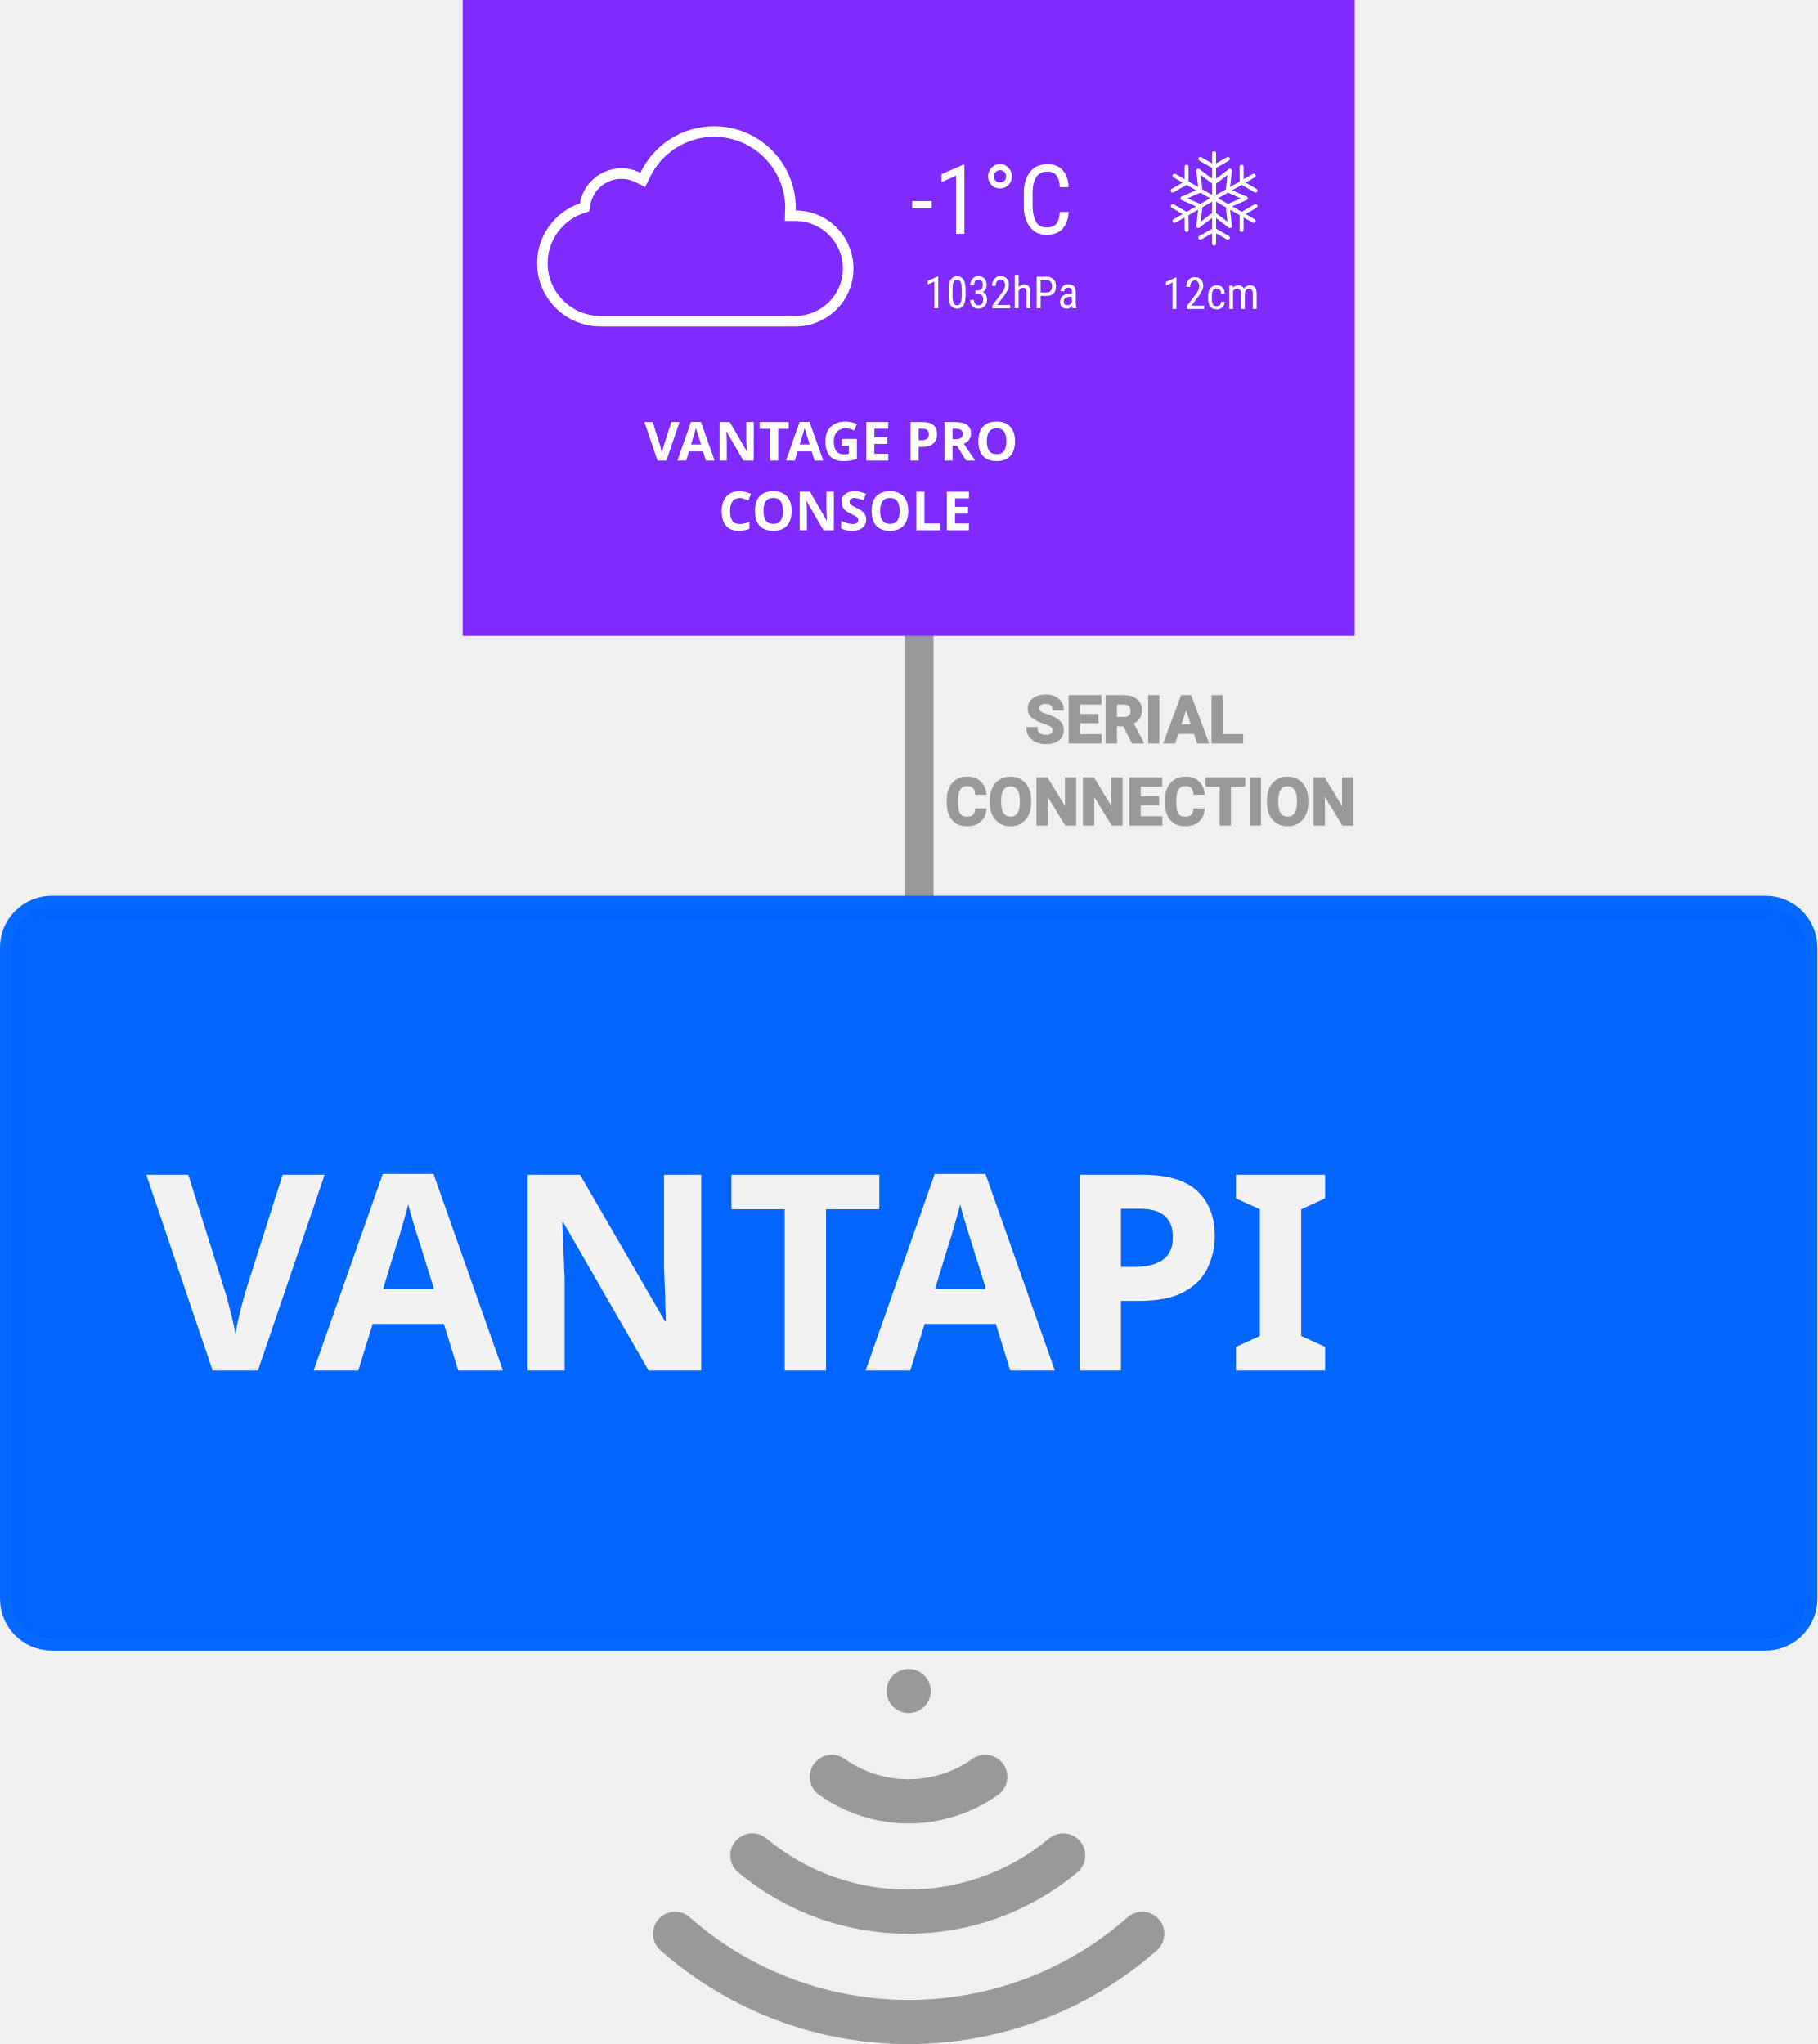
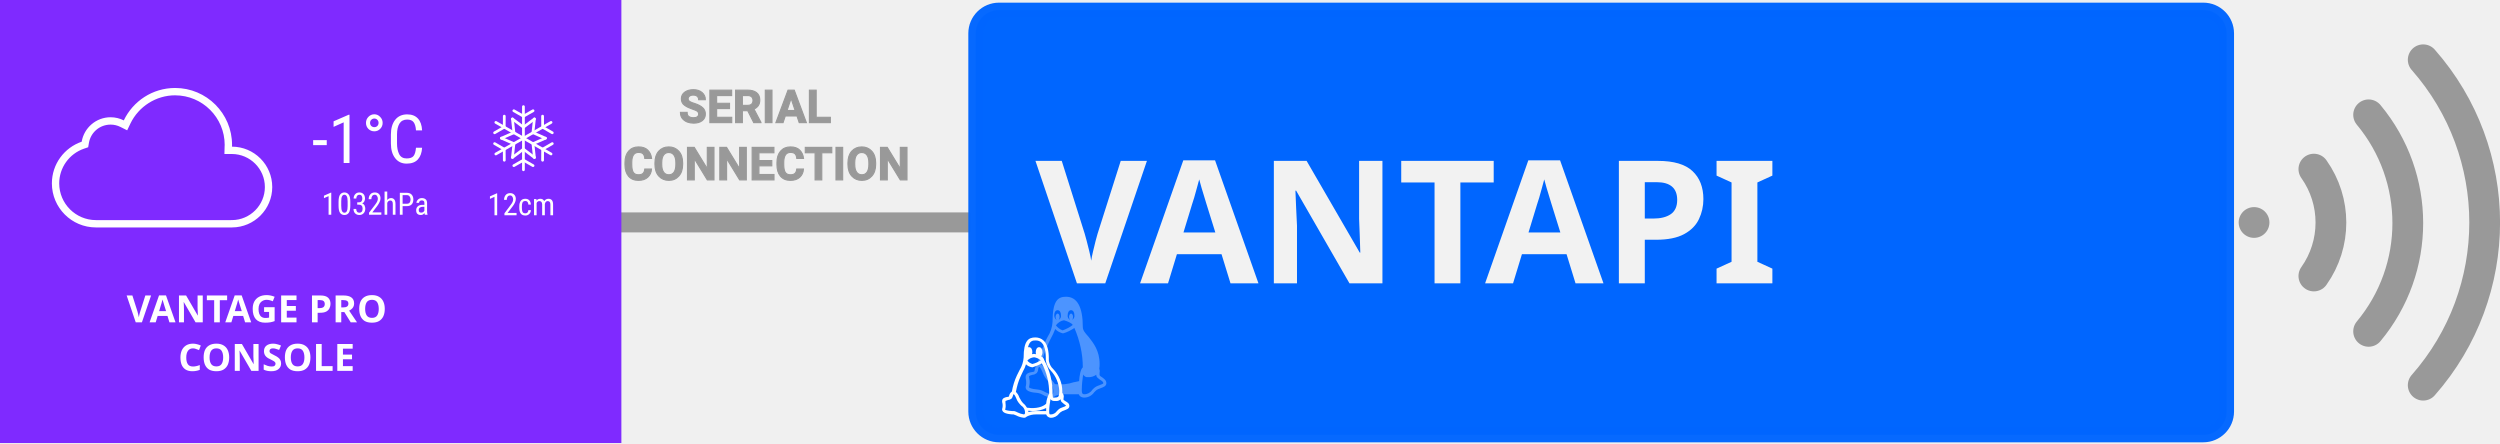
- <svg xmlns="http://www.w3.org/2000/svg" id="svg8" version="1.1" viewBox="0 0 213.675 240.388" height="240.388mm" width="213.675mm">
+ <svg xmlns="http://www.w3.org/2000/svg" id="svg8" version="1.1" viewBox="0 0 421.986 74.781" height="74.781mm" width="421.986mm">
  <defs id="defs2">
    <marker style="overflow:visible" id="Arrow1Lend" refX="0" refY="0" orient="auto">
      <path transform="matrix(-0.8,0,0,-0.8,-10,0)" style="fill:#000000;fill-opacity:1;fill-rule:evenodd;stroke:#000000;stroke-width:1pt;stroke-opacity:1" d="M 0,0 5,-5 -12.5,0 5,5 Z" id="path1141" />
    </marker>
  </defs>
-   <g transform="translate(2.938793,5.598497)" id="layer1">
-     <g id="g4639-3" transform="translate(-0.6207267,-135.9744)">
+   <g transform="translate(-44.04766,5.598497)" id="layer1">
+     <g id="g4639-3" transform="matrix(0,1,-1.508123,0,505.3687,-73.81338)">
      <path style="fill:#999999;stroke:#999999;stroke-width:3.373;stroke-linecap:butt;stroke-linejoin:miter;stroke-miterlimit:4;stroke-dasharray:none;stroke-opacity:1" d="m 105.757,197.314 v 39.318" id="path1136-0" />
    </g>
-     <text id="text4705" y="77.762" x="105.136" style="font-style:normal;font-variant:normal;font-weight:bold;font-stretch:normal;font-size:7.726px;line-height:1.25;font-family:Roboto;-inkscape-font-specification:'Roboto, Bold';font-variant-ligatures:normal;font-variant-caps:normal;font-variant-numeric:normal;font-feature-settings:normal;text-align:center;letter-spacing:0px;word-spacing:0px;writing-mode:lr-tb;text-anchor:middle;fill:#999999;fill-opacity:1;stroke:#999999;stroke-width:0.193" xml:space="preserve">
-       <tspan id="tspan4707" style="font-style:normal;font-variant:normal;font-weight:bold;font-stretch:normal;font-size:7.726px;font-family:Roboto;-inkscape-font-specification:'Roboto, Bold';font-variant-ligatures:normal;font-variant-caps:normal;font-variant-numeric:normal;font-feature-settings:normal;text-align:center;writing-mode:lr-tb;text-anchor:middle;fill:#999999;stroke:#999999;stroke-width:0.193" y="77.762" x="105.136"> </tspan>
-       <tspan id="tspan4693" style="font-style:normal;font-variant:normal;font-weight:bold;font-stretch:normal;font-size:7.726px;font-family:Roboto;-inkscape-font-specification:'Roboto, Bold';font-variant-ligatures:normal;font-variant-caps:normal;font-variant-numeric:normal;font-feature-settings:normal;text-align:center;writing-mode:lr-tb;text-anchor:middle;fill:#999999;stroke:#999999;stroke-width:0.193" y="77.762" x="105.136" />
-       <tspan id="tspan4695" style="font-style:normal;font-variant:normal;font-weight:bold;font-stretch:normal;font-size:7.726px;font-family:Roboto;-inkscape-font-specification:'Roboto, Bold';font-variant-ligatures:normal;font-variant-caps:normal;font-variant-numeric:normal;font-feature-settings:normal;text-align:center;writing-mode:lr-tb;text-anchor:middle;fill:#999999;stroke:#999999;stroke-width:0.193" y="77.762" x="105.136" />
-       <tspan id="tspan4697" style="font-style:normal;font-variant:normal;font-weight:bold;font-stretch:normal;font-size:7.726px;font-family:Roboto;-inkscape-font-specification:'Roboto, Bold';font-variant-ligatures:normal;font-variant-caps:normal;font-variant-numeric:normal;font-feature-settings:normal;text-align:center;writing-mode:lr-tb;text-anchor:middle;fill:#999999;stroke:#999999;stroke-width:0.193" y="77.762" x="105.136" />
-       <tspan id="tspan4699" style="font-style:normal;font-variant:normal;font-weight:bold;font-stretch:normal;font-size:7.726px;font-family:Roboto;-inkscape-font-specification:'Roboto, Bold';font-variant-ligatures:normal;font-variant-caps:normal;font-variant-numeric:normal;font-feature-settings:normal;text-align:center;writing-mode:lr-tb;text-anchor:middle;fill:#999999;stroke:#999999;stroke-width:0.193" y="77.762" x="105.136" />
-       <tspan id="tspan4701" style="font-style:normal;font-variant:normal;font-weight:bold;font-stretch:normal;font-size:7.726px;font-family:Roboto;-inkscape-font-specification:'Roboto, Bold';font-variant-ligatures:normal;font-variant-caps:normal;font-variant-numeric:normal;font-feature-settings:normal;text-align:center;writing-mode:lr-tb;text-anchor:middle;fill:#999999;stroke:#999999;stroke-width:0.193" y="77.762" x="105.136" />
+     <text id="text823" y="48.81" x="258.972" style="font-style:normal;font-weight:normal;font-size:6.35px;line-height:1.25;font-family:sans-serif;letter-spacing:0px;word-spacing:0px;fill:#ffffff;fill-opacity:1;stroke:none;stroke-width:0.132" xml:space="preserve">
+       <tspan id="tspan825" style="font-style:normal;font-variant:normal;font-weight:bold;font-stretch:normal;font-size:6.35px;font-family:Raleway;-inkscape-font-specification:'Raleway Bold';text-align:center;text-anchor:middle;fill:#ffffff;fill-opacity:1;stroke-width:0.132" y="48.81" x="258.972">LOCAL LINUX</tspan>
+       <tspan id="tspan1101" style="font-style:normal;font-variant:normal;font-weight:bold;font-stretch:normal;font-size:6.35px;font-family:Raleway;-inkscape-font-specification:'Raleway Bold';text-align:center;text-anchor:middle;fill:#ffffff;fill-opacity:1;stroke-width:0.132" y="57.007" x="258.972">DEVICE</tspan>
    </text>
-     <g id="g4610" transform="translate(-1.237621,-10.40144)">
+     <g id="g4610" transform="translate(-8.645955,-10.40144)">
      <rect style="opacity:0;fill:#5f8dd3;fill-opacity:1;stroke:#000000;stroke-width:0;stroke-linecap:round;stroke-linejoin:round;stroke-miterlimit:10;stroke-dasharray:none;stroke-opacity:0.973" id="rect815" width="71.914" height="46.589" x="57.421" y="9.82" rx="0.619" ry="0.619" />
      <rect style="opacity:1;fill:#7f2aff;fill-opacity:1;stroke:#5f8dd3;stroke-width:0;stroke-linecap:round;stroke-linejoin:round;stroke-miterlimit:10;stroke-dasharray:none;stroke-opacity:0.973" id="rect819" width="104.885" height="74.781" x="52.694" y="4.803" rx="0" ry="6.592" />
      <text xml:space="preserve" style="font-style:normal;font-weight:normal;font-size:9.493px;line-height:1.25;font-family:sans-serif;letter-spacing:0px;word-spacing:0px;fill:#000000;fill-opacity:1;stroke:none;stroke-width:0.237" x="105.284" y="32.309" id="text937">
        <tspan id="tspan935" x="105.284" y="32.309" style="font-style:normal;font-variant:normal;font-weight:normal;font-stretch:normal;font-size:11.392px;font-family:'Roboto Condensed';-inkscape-font-specification:'Roboto Condensed, ';fill:#ffffff;stroke-width:0.237">-1°C</tspan>
      </text>
      <text xml:space="preserve" style="font-style:normal;font-weight:normal;font-size:4.344px;line-height:1.25;font-family:sans-serif;letter-spacing:0px;word-spacing:0px;fill:#000000;fill-opacity:1;stroke:none;stroke-width:0.109" x="106.97" y="41.051" id="text937-6">
        <tspan id="tspan935-0" x="106.97" y="41.051" style="font-style:normal;font-variant:normal;font-weight:normal;font-stretch:normal;font-size:5.212px;font-family:'Roboto Condensed';-inkscape-font-specification:'Roboto Condensed, ';fill:#ffffff;stroke-width:0.109">1032hPa</tspan>
      </text>
      <g id="Snowflake" transform="matrix(0.4635638,0,0,0.4635638,135.4845,22.56556)" style="fill:none;stroke:#ffffff">
        <g id="g1000" style="fill:none;stroke:#ffffff">
          <polyline id="polyline968" style="fill:none;stroke:#ffffff;stroke-linecap:round;stroke-linejoin:round" points="8,19 12,16 16,19.03   " />
          <polyline id="polyline970" style="fill:none;stroke:#ffffff;stroke-linecap:round;stroke-linejoin:round" points="8.5,22 12,20 15.5,22   " />
          <line id="line972" y2="23.5" y1="0.5" x2="12" x1="12" style="fill:none;stroke:#ffffff;stroke-linecap:round;stroke-linejoin:round" />
          <polyline id="polyline974" style="fill:none;stroke:#ffffff;stroke-linecap:round;stroke-linejoin:round" points="16,5 12,8 8,5   " />
          <polyline id="polyline976" style="fill:none;stroke:#ffffff;stroke-linecap:round;stroke-linejoin:round" points="15.5,2 12,4 8.5,2   " />
          <polyline id="polyline978" style="fill:none;stroke:#ffffff;stroke-linecap:round;stroke-linejoin:round" points="16,19.03 15.46,14 20,12   " />
          <polyline id="polyline980" style="fill:none;stroke:#ffffff;stroke-linecap:round;stroke-linejoin:round" points="8,5 8.54,10 4,12   " />
          <polyline id="polyline982" style="fill:none;stroke:#ffffff;stroke-linecap:round;stroke-linejoin:round" points="20,12 15.46,10 16,5   " />
          <polyline id="polyline984" style="fill:none;stroke:#ffffff;stroke-linecap:round;stroke-linejoin:round" points="4,12 8.54,14 8,19   " />
          <g id="g998" style="fill:none;stroke:#ffffff">
            <polyline id="polyline986" style="fill:none;stroke:#ffffff;stroke-linecap:round;stroke-linejoin:round" points="18.97,20.03 18.99,16      22.5,13.97    " />
            <line id="line988" y2="17.75" y1="6.25" x2="22.05" x1="1.95" style="fill:none;stroke:#ffffff;stroke-linecap:round;stroke-linejoin:round" />
            <polyline id="polyline990" style="fill:none;stroke:#ffffff;stroke-linecap:round;stroke-linejoin:round" points="5.03,3.97 5.01,8 1.5,10.03         " />
            <polyline id="polyline992" style="fill:none;stroke:#ffffff;stroke-linecap:round;stroke-linejoin:round" points="22.5,10.03 18.99,8 18.97,3.97         " />
            <line id="line994" y2="6.25" y1="17.75" x2="22.05" x1="1.95" style="fill:none;stroke:#ffffff;stroke-linecap:round;stroke-linejoin:round" />
            <polyline id="polyline996" style="fill:none;stroke:#ffffff;stroke-linecap:round;stroke-linejoin:round" points="1.5,13.97 5.01,16 5.03,20.03         " />
          </g>
        </g>
      </g>
      <text xml:space="preserve" style="font-style:normal;font-weight:normal;font-size:4.312px;line-height:1.25;font-family:sans-serif;letter-spacing:0px;word-spacing:0px;fill:#000000;fill-opacity:1;stroke:none;stroke-width:0.108" x="134.988" y="41.137" id="text937-6-0">
        <tspan id="tspan935-0-0" x="134.988" y="41.137" style="font-style:normal;font-variant:normal;font-weight:normal;font-stretch:normal;font-size:5.175px;font-family:'Roboto Condensed';-inkscape-font-specification:'Roboto Condensed, ';fill:#ffffff;stroke-width:0.108">12cm</tspan>
      </text>
      <path id="path1046" d="m 82.249,20.894 c 4.616,0 8.37,3.754 8.37,8.37 0,0.025 -0.003,0.052 -0.005,0.077 -0.004,0.062 -0.008,0.123 -0.009,0.186 l -0.031,1.265 1.267,0.005 c 3.067,0.009 5.563,2.512 5.563,5.579 0,3.059 -2.49,5.562 -5.551,5.578 l -0.271,0.001 H 68.884 c -3.416,-0.004 -6.195,-2.784 -6.195,-6.199 0,-2.646 1.684,-5.001 4.191,-5.861 l 0.698,-0.238 0.123,-0.727 c 0.304,-1.793 1.844,-3.095 3.663,-3.095 0.58,0 1.14,0.134 1.665,0.398 l 1.131,0.568 0.546,-1.141 c 1.386,-2.897 4.348,-4.768 7.546,-4.768 m 0,-1.24 c -3.824,0 -7.117,2.239 -8.664,5.472 -0.669,-0.337 -1.422,-0.53 -2.222,-0.53 -2.455,0 -4.488,1.786 -4.885,4.128 -2.923,1.003 -5.029,3.769 -5.029,7.033 0,4.106 3.328,7.435 7.434,7.439 h 22.977 v -0.001 c 3.75,-0.019 6.784,-3.064 6.784,-6.818 0,-3.76 -3.041,-6.808 -6.799,-6.819 0.002,-0.099 0.015,-0.195 0.015,-0.294 0,-5.308 -4.303,-9.61 -9.61,-9.61 z" style="fill:#ffffff;stroke-width:0.074" />
-       <text xml:space="preserve" style="font-style:normal;font-weight:normal;font-size:6.35px;line-height:1.25;font-family:sans-serif;letter-spacing:0px;word-spacing:0px;fill:#ffffff;fill-opacity:1;stroke:none;stroke-width:0.132" x="103.47" y="58.967" id="text823-9">
-         <tspan id="tspan821-2" x="103.47" y="58.967" style="font-style:normal;font-variant:normal;font-weight:bold;font-stretch:normal;font-size:6.35px;font-family:Raleway;-inkscape-font-specification:'Raleway Bold';text-align:center;text-anchor:middle;fill:#ffffff;stroke-width:0.132">VANTAGE PRO</tspan>
-         <tspan x="103.47" y="67.164" style="font-style:normal;font-variant:normal;font-weight:bold;font-stretch:normal;font-size:6.35px;font-family:Raleway;-inkscape-font-specification:'Raleway Bold';text-align:center;text-anchor:middle;fill:#ffffff;stroke-width:0.132" id="tspan825-2">CONSOLE</tspan>
+       <text xml:space="preserve" style="font-style:normal;font-weight:normal;font-size:6.35px;line-height:1.25;font-family:sans-serif;letter-spacing:0px;word-spacing:0px;fill:#ffffff;fill-opacity:1;stroke:none;stroke-width:0.132" x="103.47" y="59.205" id="text823-9">
+         <tspan id="tspan821-2" x="103.47" y="59.205" style="font-style:normal;font-variant:normal;font-weight:bold;font-stretch:normal;font-size:6.35px;font-family:Raleway;-inkscape-font-specification:'Raleway Bold';text-align:center;text-anchor:middle;fill:#ffffff;stroke-width:0.132">VANTAGE PRO</tspan>
+         <tspan x="103.47" y="67.402" style="font-style:normal;font-variant:normal;font-weight:bold;font-stretch:normal;font-size:6.35px;font-family:Raleway;-inkscape-font-specification:'Raleway Bold';text-align:center;text-anchor:middle;fill:#ffffff;stroke-width:0.132" id="tspan825-2">CONSOLE</tspan>
      </text>
    </g>
-     <text id="text1107" y="81.741" x="137.172" style="font-style:normal;font-variant:normal;font-weight:bold;font-stretch:normal;font-size:7.726px;line-height:1.25;font-family:Roboto;-inkscape-font-specification:'Roboto, Bold';font-variant-ligatures:normal;font-variant-caps:normal;font-variant-numeric:normal;font-feature-settings:normal;text-align:center;letter-spacing:0px;word-spacing:0px;writing-mode:lr-tb;text-anchor:middle;fill:#999999;fill-opacity:1;stroke:#999999;stroke-width:0.193" xml:space="preserve">
-       <tspan style="font-style:normal;font-variant:normal;font-weight:bold;font-stretch:normal;font-size:7.726px;font-family:Roboto;-inkscape-font-specification:'Roboto, Bold';font-variant-ligatures:normal;font-variant-caps:normal;font-variant-numeric:normal;font-feature-settings:normal;text-align:center;writing-mode:lr-tb;text-anchor:middle;fill:#999999;stroke:#999999;stroke-width:0.193" y="81.741" x="137.172" id="tspan1105">SERIAL</tspan>
-       <tspan id="tspan1109" style="font-style:normal;font-variant:normal;font-weight:bold;font-stretch:normal;font-size:7.726px;font-family:Roboto;-inkscape-font-specification:'Roboto, Bold';font-variant-ligatures:normal;font-variant-caps:normal;font-variant-numeric:normal;font-feature-settings:normal;text-align:center;writing-mode:lr-tb;text-anchor:middle;fill:#999999;stroke:#999999;stroke-width:0.193" y="91.399" x="137.172">CONNECTION</tspan>
+     <text id="text1107" y="15.105" x="178.238" style="font-style:normal;font-variant:normal;font-weight:bold;font-stretch:normal;font-size:7.726px;line-height:1.25;font-family:Roboto;-inkscape-font-specification:'Roboto, Bold';font-variant-ligatures:normal;font-variant-caps:normal;font-variant-numeric:normal;font-feature-settings:normal;text-align:center;letter-spacing:0px;word-spacing:0px;writing-mode:lr-tb;text-anchor:middle;fill:#999999;fill-opacity:1;stroke:#999999;stroke-width:0.193" xml:space="preserve">
+       <tspan style="font-style:normal;font-variant:normal;font-weight:bold;font-stretch:normal;font-size:7.726px;font-family:Roboto;-inkscape-font-specification:'Roboto, Bold';font-variant-ligatures:normal;font-variant-caps:normal;font-variant-numeric:normal;font-feature-settings:normal;text-align:center;writing-mode:lr-tb;text-anchor:middle;fill:#999999;stroke:#999999;stroke-width:0.193" y="15.105" x="178.238" id="tspan1105">SERIAL</tspan>
+       <tspan id="tspan1109" style="font-style:normal;font-variant:normal;font-weight:bold;font-stretch:normal;font-size:7.726px;font-family:Roboto;-inkscape-font-specification:'Roboto, Bold';font-variant-ligatures:normal;font-variant-caps:normal;font-variant-numeric:normal;font-feature-settings:normal;text-align:center;writing-mode:lr-tb;text-anchor:middle;fill:#999999;stroke:#999999;stroke-width:0.193" y="24.763" x="178.238">CONNECTION</tspan>
    </text>
-     <rect ry="4.72" y="101.121" x="-1.562" height="86.029" width="210.922" id="rect1111" style="opacity:1;fill:#0066ff;fill-opacity:1;stroke:#0066ff;stroke-width:2.753;stroke-linecap:round;stroke-linejoin:round;stroke-miterlimit:4;stroke-dasharray:none;stroke-opacity:0.973" />
-     <text id="text823-2" y="155.586" x="105.046" style="font-style:normal;font-weight:normal;font-size:32.255px;line-height:1.25;font-family:sans-serif;letter-spacing:0px;word-spacing:0px;fill:#f2f2f2;fill-opacity:1;stroke:none;stroke-width:0.672" xml:space="preserve">
-       <tspan id="tspan1101-5" style="font-style:normal;font-variant:normal;font-weight:bold;font-stretch:normal;font-size:32.255px;font-family:Raleway;-inkscape-font-specification:'Raleway Bold';text-align:center;text-anchor:middle;fill:#f2f2f2;fill-opacity:1;stroke-width:0.672" y="155.586" x="105.046">VANTAPI</tspan>
-     </text>
-     <g transform="matrix(-2.595775,0,0,-2.595775,135.0478,245.1897)" id="g1615" style="fill:none;stroke:#999999;stroke-width:2;stroke-linecap:round;stroke-linejoin:round">
+     <g id="g891" transform="translate(210.4181,-245.36)">
+       <g id="g916">
+         <rect ry="3.934" y="241.465" x="-1.667" height="71.699" width="211.131" id="rect1111" style="opacity:1;fill:#0066ff;fill-opacity:1;stroke:#0066ff;stroke-width:2.514;stroke-linecap:round;stroke-linejoin:round;stroke-miterlimit:4;stroke-dasharray:none;stroke-opacity:0.973" />
+         <text id="text823-2" y="287.59" x="104.928" style="font-style:normal;font-weight:normal;font-size:28.945px;line-height:1.25;font-family:sans-serif;letter-spacing:0px;word-spacing:0px;fill:#f2f2f2;fill-opacity:1;stroke:none;stroke-width:0.603" xml:space="preserve">
+           <tspan id="tspan1101-5" style="font-style:normal;font-variant:normal;font-weight:bold;font-stretch:normal;font-size:28.945px;font-family:Raleway;-inkscape-font-specification:'Raleway Bold';text-align:center;text-anchor:middle;fill:#f2f2f2;fill-opacity:1;stroke-width:0.603" y="287.59" x="104.928">VANTAPI</tspan>
+         </text>
+       </g>
+     </g>
+     <g transform="matrix(0,2.595775,-2.595775,0,476.4333,0.8052526)" id="g1615" style="fill:none;stroke:#999999;stroke-width:2;stroke-linecap:round;stroke-linejoin:round">
      <path d="m 5,12.55 a 11,11 0 0 1 14.08,0" id="path1595" style="fill:none;stroke:#999999" />
      <path d="M 1.42,9 A 16,16 0 0 1 22.58,9" id="path1597" style="fill:none;stroke:#999999" />
      <path d="m 8.53,16.11 a 6,6 0 0 1 6.95,0" id="path1599" style="fill:none;stroke:#999999" />
      <line x1="12" x2="12" y1="20" y2="20" id="line1601" style="fill:none;stroke:#999999" />
+     </g>
+     <g transform="matrix(0.5675768,0,0,0.5675768,203.7045,54.84142)" id="Linux" style="fill:#ffffff">
+       <g id="g895" transform="translate(8.72613,-24.23925)">
+         <path id="path1062" d="M 37.8,30 C 37.5,29.8 37.3,29.7 37.1,29.5 36.9,29.3 37,28.9 37,28.5 37.1,28.1 37,27.7 36.9,27.4 37,26.9 37,26.4 37,26 37,22 35.1,19.7 33.7,17.9 32.7,16.8 32,16 32,15 32,9 30.3,6 27,6 c -2.5,0 -4,1.3 -4,7.5 -0.1,1.6 -0.6,3.1 -1.5,4.5 -0.4,0.7 -0.7,1.4 -1,2.2 -0.9,2 -1.6,4 -2,6.1 -0.5,0.3 -0.7,0.8 -0.8,1.4 0,0.2 -0.1,0.3 -0.1,0.5 -0.2,0.1 -0.4,0.2 -0.7,0.2 -0.8,0.1 -1.9,0.4 -1.9,1.4 0,0.3 0,0.6 0.1,0.9 0.1,0.7 0.1,1.4 -0.1,2.1 0,0 0,0.1 0,0.1 0,1.4 2.2,1.6 3.5,1.7 l 0.5,0.1 c 0.3,0.1 0.7,0.2 1,0.4 0.8,0.5 1.8,0.8 2.7,0.9 0.4,0 0.7,-0.2 1,-0.4 l 0.1,-0.1 c 1,-0.4 2.1,-0.6 3.1,-0.5 h 3.9 c 0.1,0.2 0.2,0.4 0.3,0.5 0.3,0.3 0.8,0.5 1.3,0.5 1.2,0 2.3,-0.6 3,-1.6 L 35.8,34 c 0.4,-0.4 0.9,-0.6 1.5,-0.8 C 38.1,32.9 39,32.6 39,31.7 39,30.8 38.3,30.4 37.8,30 Z M 28.5,10 c 0.6,0 1,0.6 1,1.5 0.1,0.6 -0.2,1.1 -0.7,1.4 0.2,-0.2 0.3,-0.6 0.3,-0.9 0,-0.6 -0.3,-1 -0.6,-1 -0.3,0 -0.6,0.5 -0.6,1 0,0.3 0.1,0.6 0.3,0.9 -0.5,-0.3 -0.8,-0.9 -0.7,-1.4 0,-0.9 0.4,-1.5 1,-1.5 z m 0.5,4.4 c -0.9,0.7 -1.9,1.2 -3,1.6 -0.8,-0.3 -1.5,-0.8 -2,-1.5 0.6,-0.8 1.5,-1.4 2.4,-1.5 1.1,0.3 2.4,0.9 2.6,1.4 z M 24.5,10 c 0.6,0 1,0.6 1,1.5 0.1,0.6 -0.2,1.1 -0.7,1.4 0.2,-0.2 0.3,-0.6 0.3,-0.9 0,-0.6 -0.3,-1 -0.6,-1 -0.3,0 -0.6,0.5 -0.6,1 0,0.3 0.1,0.6 0.3,0.9 -0.5,-0.3 -0.7,-0.9 -0.7,-1.4 0,-0.9 0.4,-1.5 1,-1.5 z M 23.2,34.6 C 23.1,34.8 23,35 22.8,35 22,34.9 21.2,34.6 20.5,34.2 20.1,34 19.7,33.8 19.2,33.7 l -0.6,-0.1 c -2.1,-0.2 -2.5,-0.5 -2.6,-0.7 0.2,-0.8 0.3,-1.7 0.1,-2.5 0,-0.2 -0.1,-0.5 -0.1,-0.7 0,-0.2 0.7,-0.4 1.1,-0.5 0.4,0 0.8,-0.2 1.2,-0.5 0.2,-0.3 0.4,-0.6 0.4,-1 0.1,-0.7 0.2,-0.8 0.4,-0.8 0.2,0 0.7,1 0.9,1.5 0.4,1.1 1,2 1.8,2.8 1.1,0.9 1.6,2.2 1.4,3.4 z m 7.7,-3.5 c -0.5,0.1 -0.9,0.2 -1.4,0.3 H 29.4 C 27.6,32 25.8,32.2 23.9,32 H 23.7 C 23.4,31.5 23,31 22.5,30.6 21.8,29.9 21.3,29.1 21,28.2 c -0.4,-0.9 -0.8,-1.8 -1.4,-2 0.5,-2 1.1,-3.9 1.9,-5.7 0.3,-0.7 0.6,-1.4 1,-2.1 0.5,-0.9 0.9,-1.8 1.3,-2.8 0.6,0.7 1.5,1.1 2.3,1.3 1.2,-0.3 2.3,-0.9 3.4,-1.6 C 31.1,19 32,23 32,27 c -0.7,0.6 -1,2.5 -1.1,4.1 z m 6.1,1.2 c -0.7,0.2 -1.3,0.5 -1.8,1 l -0.4,0.4 c -0.5,0.8 -1.4,1.3 -2.3,1.3 -0.2,0 -0.4,0 -0.6,-0.2 -0.2,-0.3 -0.2,-0.8 -0.2,-1 0,-0.1 0,-0.1 0,-0.2 0,-1.5 0.2,-3 0.4,-4.5 0.1,0.2 0.1,0.3 0.3,0.4 0.3,0.3 0.7,0.5 1.1,0.4 0.9,0.1 1.8,-0.2 2.5,-0.7 0,0.3 0.1,0.7 0.4,0.9 0.3,0.3 0.6,0.5 0.9,0.7 0.5,0.3 0.8,0.6 0.8,0.9 C 38,32 37.3,32.1 37,32.3 Z" class="st0" style="opacity:0.3;fill:#ffffff;enable-background:new" />
+         <path id="path1064" d="m 26.9,37.1 c -0.2,-0.1 -0.4,-0.3 -0.6,-0.4 -0.1,-0.1 0,-0.5 0,-0.7 0.1,-0.4 0,-0.8 -0.2,-1.2 0,0 -0.1,-0.1 -0.2,-0.1 0,-0.2 0,-0.4 0,-0.6 0,-2.5 -1,-4.8 -2.7,-6.6 -0.7,-0.6 -1.1,-1.5 -1.3,-2.4 v -0.2 c 0,-1.4 0,-4.3 -1.5,-5.8 -0.7,-0.7 -1.6,-1 -2.5,-1 -2.1,0 -3.5,1 -3.5,6 -0.1,1.3 -0.5,2.6 -1.2,3.7 -0.3,0.5 -0.5,1.1 -0.8,1.6 -0.7,1.5 -1.2,3.1 -1.5,4.8 -0.4,0.3 -0.7,0.7 -0.8,1.2 L 10,35.7 C 9.8,35.8 9.6,35.8 9.5,35.8 9,35.9 8,36.1 8,37 c 0,0.2 0,0.5 0.1,0.7 0.1,0.5 0.1,1.1 -0.1,1.7 0,0 0,0.1 0,0.1 0,1.2 1.9,1.4 3,1.5 h 0.4 c 0.3,0.1 0.5,0.2 0.8,0.3 0.7,0.4 1.5,0.6 2.3,0.7 0.4,0 0.7,-0.2 0.9,-0.4 v 0 C 16.2,41.2 17.1,41 18,41 h 3.1 c 0.1,0.2 0.2,0.4 0.3,0.5 0.3,0.3 0.7,0.5 1.1,0.5 1,0 1.9,-0.5 2.5,-1.3 l 0.3,-0.3 c 0.4,-0.3 0.8,-0.5 1.2,-0.6 0.7,-0.3 1.5,-0.5 1.5,-1.3 0,-0.8 -0.6,-1.1 -1.1,-1.4 z M 18,19 c 0.7,0 1.3,0.2 1.8,0.7 1.2,1.2 1.2,3.9 1.2,5.1 V 25 c 0.2,1.1 0.7,2.2 1.5,3 1.5,1.6 2.4,3.8 2.5,6 0,1.2 -0.2,1.7 -0.4,1.8 -0.2,0.1 -0.5,0.2 -1,0.2 H 23.4 C 23.3,36 23.2,36 23.1,35.9 23.1,35.6 23,35.3 23,35 23.1,31.4 22.2,27.9 20.5,24.8 20.4,24.3 20.1,24 19.6,23.7 19.9,23.4 20,22.9 20,22.5 20,21.6 19.6,21 19,21 c -0.6,0 -1,0.6 -1,1.5 0,0.2 0,0.4 0.1,0.6 L 17.6,23 h -0.1 c -0.2,0 -0.4,0 -0.6,0.1 0,-0.2 0.1,-0.4 0.1,-0.6 0,-0.9 -0.4,-1.5 -1,-1.5 -0.1,0 -0.2,0 -0.3,0 0.5,-2 1.5,-2 2.3,-2 z m -0.5,5 c 0.7,0.1 1.4,0.4 2,0.9 -0.8,0.5 -1.6,0.9 -2.5,1.1 -0.6,-0.2 -1.1,-0.5 -1.5,-1 0.5,-0.6 1.2,-0.9 2,-1 z m -4,5.7 c 0.2,-0.5 0.5,-1 0.7,-1.5 0.4,-0.7 0.7,-1.4 0.9,-2.1 0.5,0.5 1.2,0.8 1.9,0.9 1,-0.3 2,-0.7 2.8,-1.2 1.5,2.8 2.2,5.8 2.2,9 -0.5,0.9 -0.8,1.9 -0.9,3 -1.5,1.5 -4.4,1.4 -5.7,1.2 -0.3,-0.5 -0.7,-1 -1.1,-1.3 -0.5,-0.5 -0.9,-1.2 -1.2,-1.8 -0.2,-0.6 -0.5,-1.1 -1,-1.6 0.3,-1.6 0.7,-3.1 1.4,-4.6 z m 1,11.3 C 13.8,40.9 13.2,40.7 12.6,40.4 12.3,40.2 11.9,40.1 11.6,40 H 11 C 9.5,39.9 9.1,39.7 8.9,39.6 9.1,38.9 9.1,38.3 9,37.6 9,37.4 9,37.2 9,37 c 0.3,-0.1 0.5,-0.2 0.8,-0.3 0.4,0 0.7,-0.2 1,-0.4 0.2,-0.2 0.3,-0.5 0.4,-0.8 0.1,-0.5 0.2,-0.5 0.3,-0.5 0.3,0.3 0.5,0.7 0.7,1.2 0.3,0.9 0.9,1.6 1.5,2.2 0.8,0.5 1.2,1.4 1.1,2.3 -0.1,0.2 -0.2,0.3 -0.3,0.3 z m 1.3,-0.7 c 0,-0.1 0,-0.3 0,-0.4 0.3,0 0.8,0.1 1.3,0.1 1.4,0 2.8,-0.3 4,-0.9 0,0.5 0,0.8 0,0.9 H 18 c -0.7,0 -1.5,0.1 -2.2,0.3 z m 10.4,-1.5 c -0.6,0.2 -1.1,0.4 -1.5,0.8 L 24.3,40 c -0.4,0.6 -1.1,1 -1.8,1 -0.1,0 -0.3,0 -0.4,-0.1 C 22,40.7 22,40.3 22,40.2 22,40.1 22,40 22,40 c 0,-1.2 0.2,-2.4 0.4,-3.6 0,0.1 0.1,0.1 0.1,0.2 0.3,0.3 0.6,0.4 1,0.4 h 0.4 c 0.5,0.1 1.1,-0.1 1.5,-0.5 0,0.3 0.1,0.6 0.3,0.8 0.2,0.2 0.5,0.4 0.7,0.6 0.4,0.3 0.6,0.4 0.6,0.5 -0.2,0.2 -0.5,0.3 -0.8,0.4 z" class="st1" style="fill:#ffffff" />
+       </g>
    </g>
  </g>
  <style type="text/css" id="style1058">
	.st0{opacity:0.3;fill:#29ABE2;enable-background:new    ;}
	.st1{fill:#29ABE2;}
</style>
</svg>
